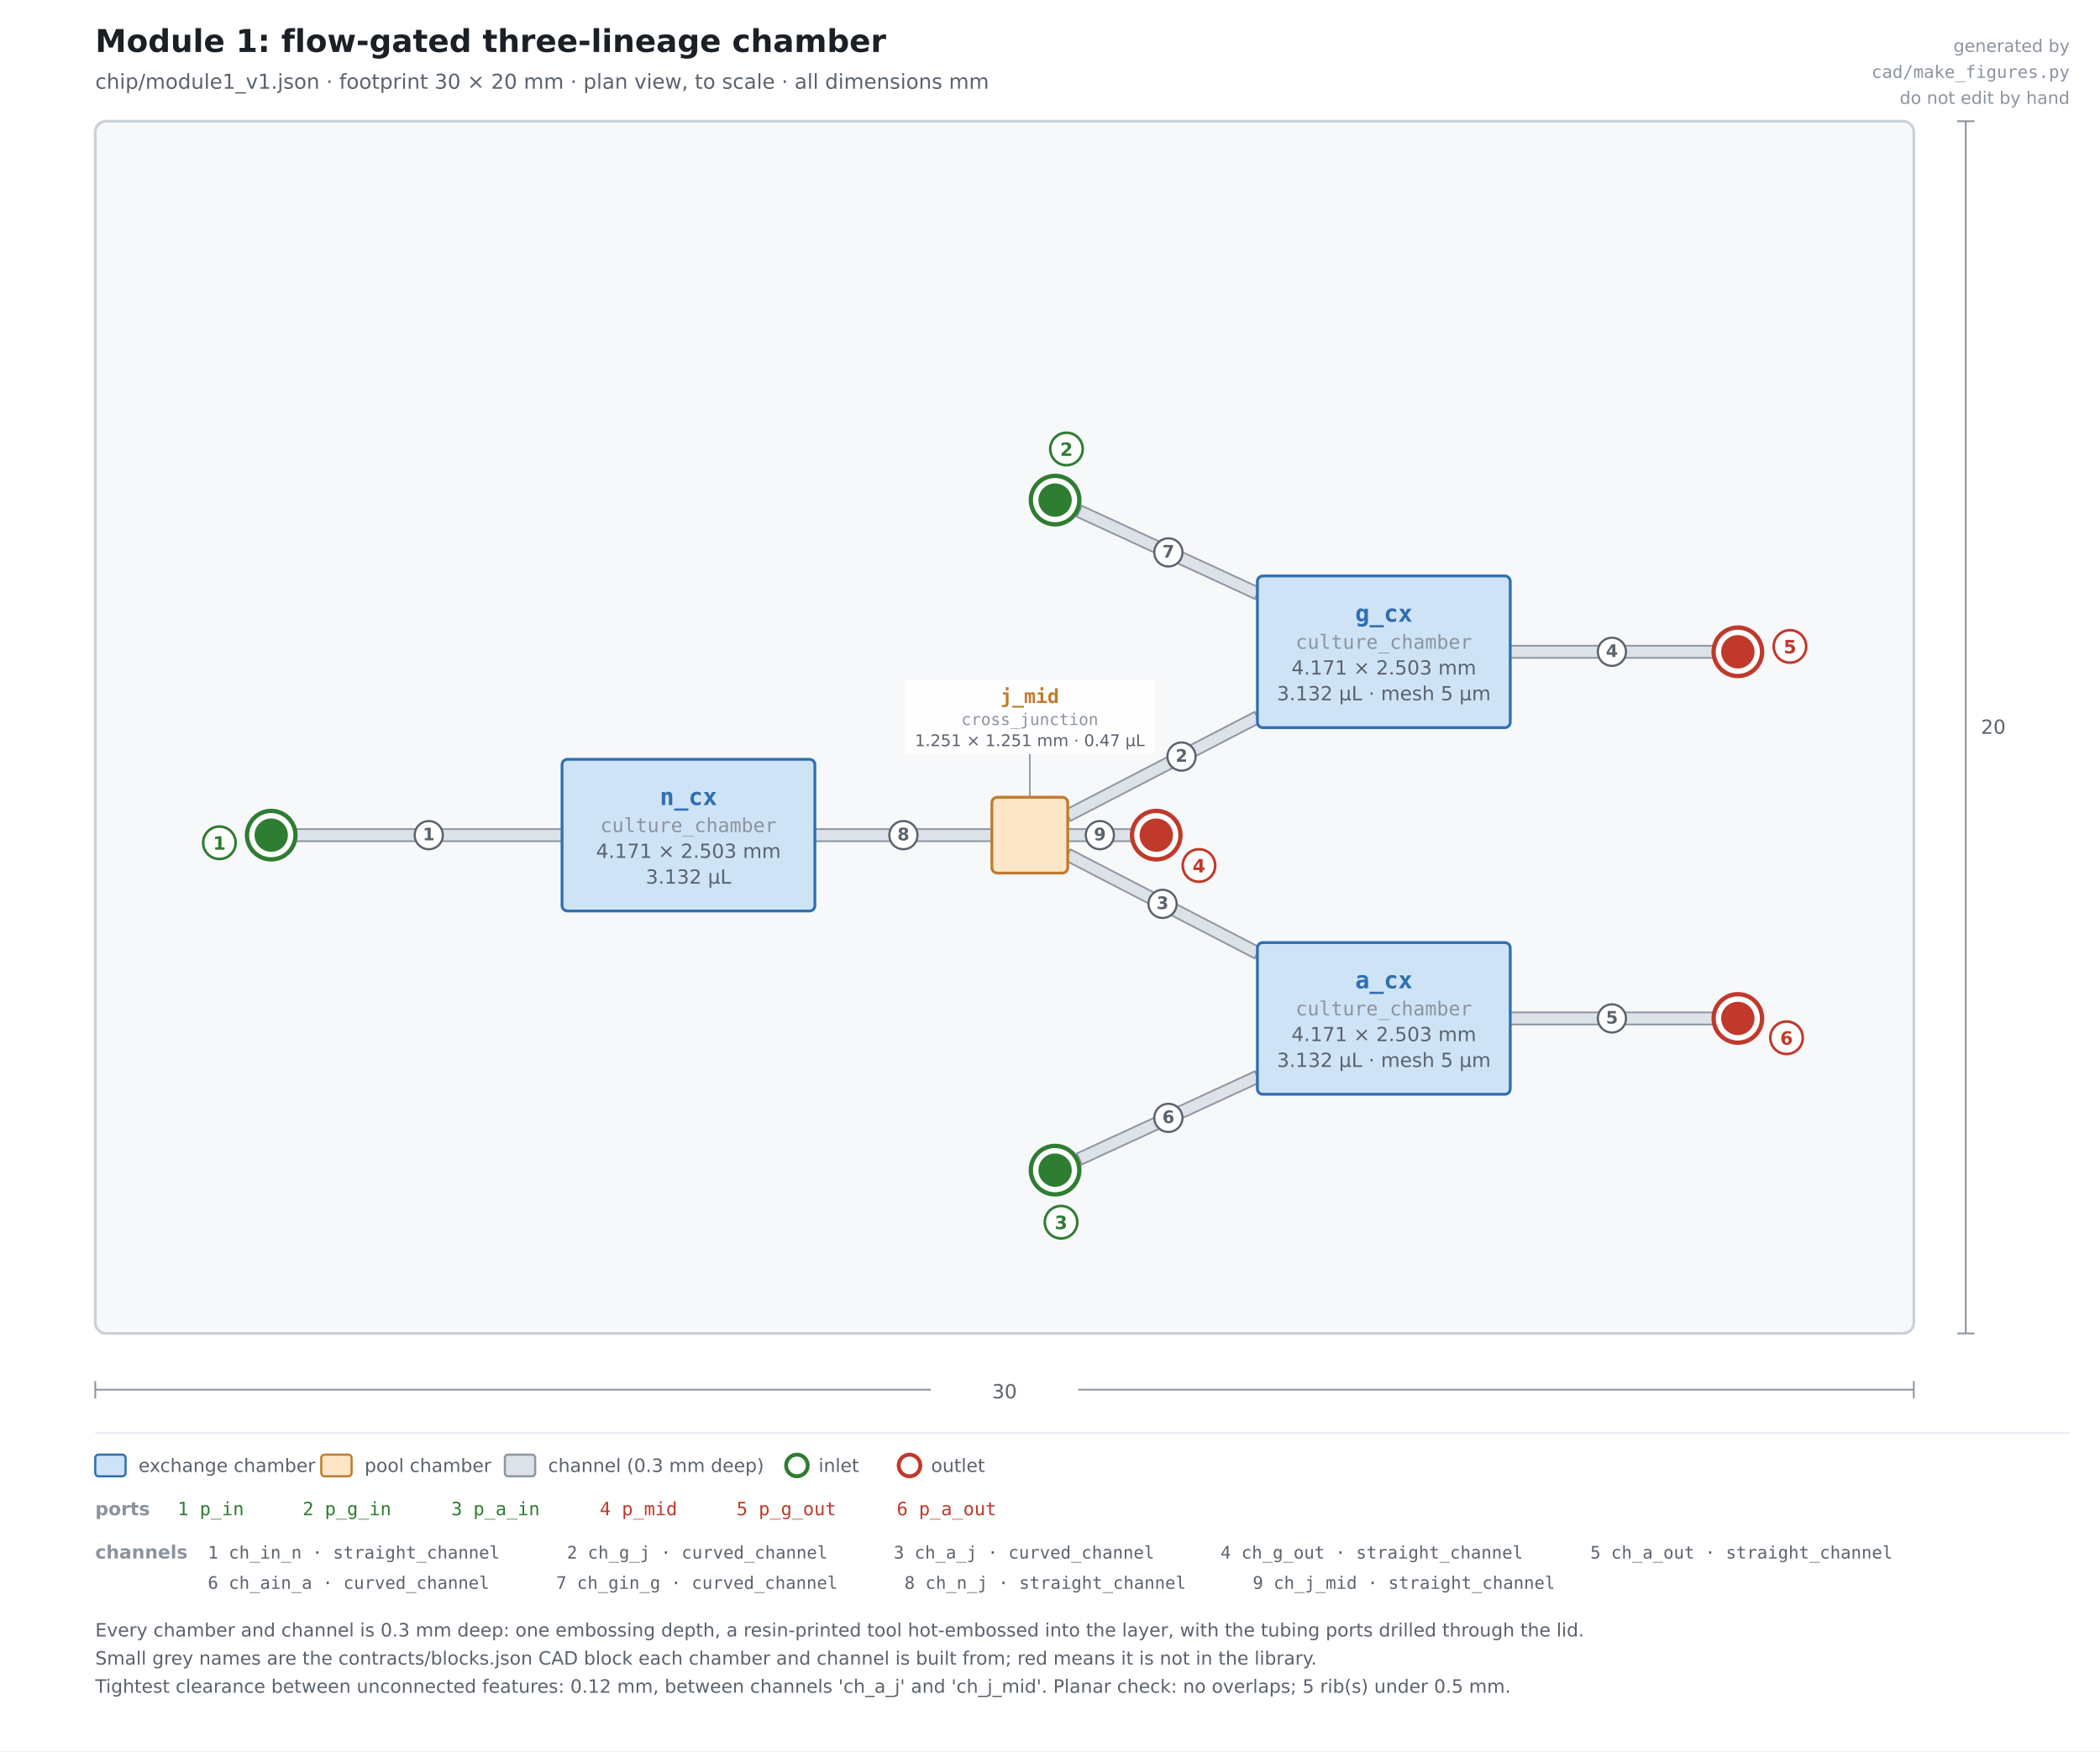
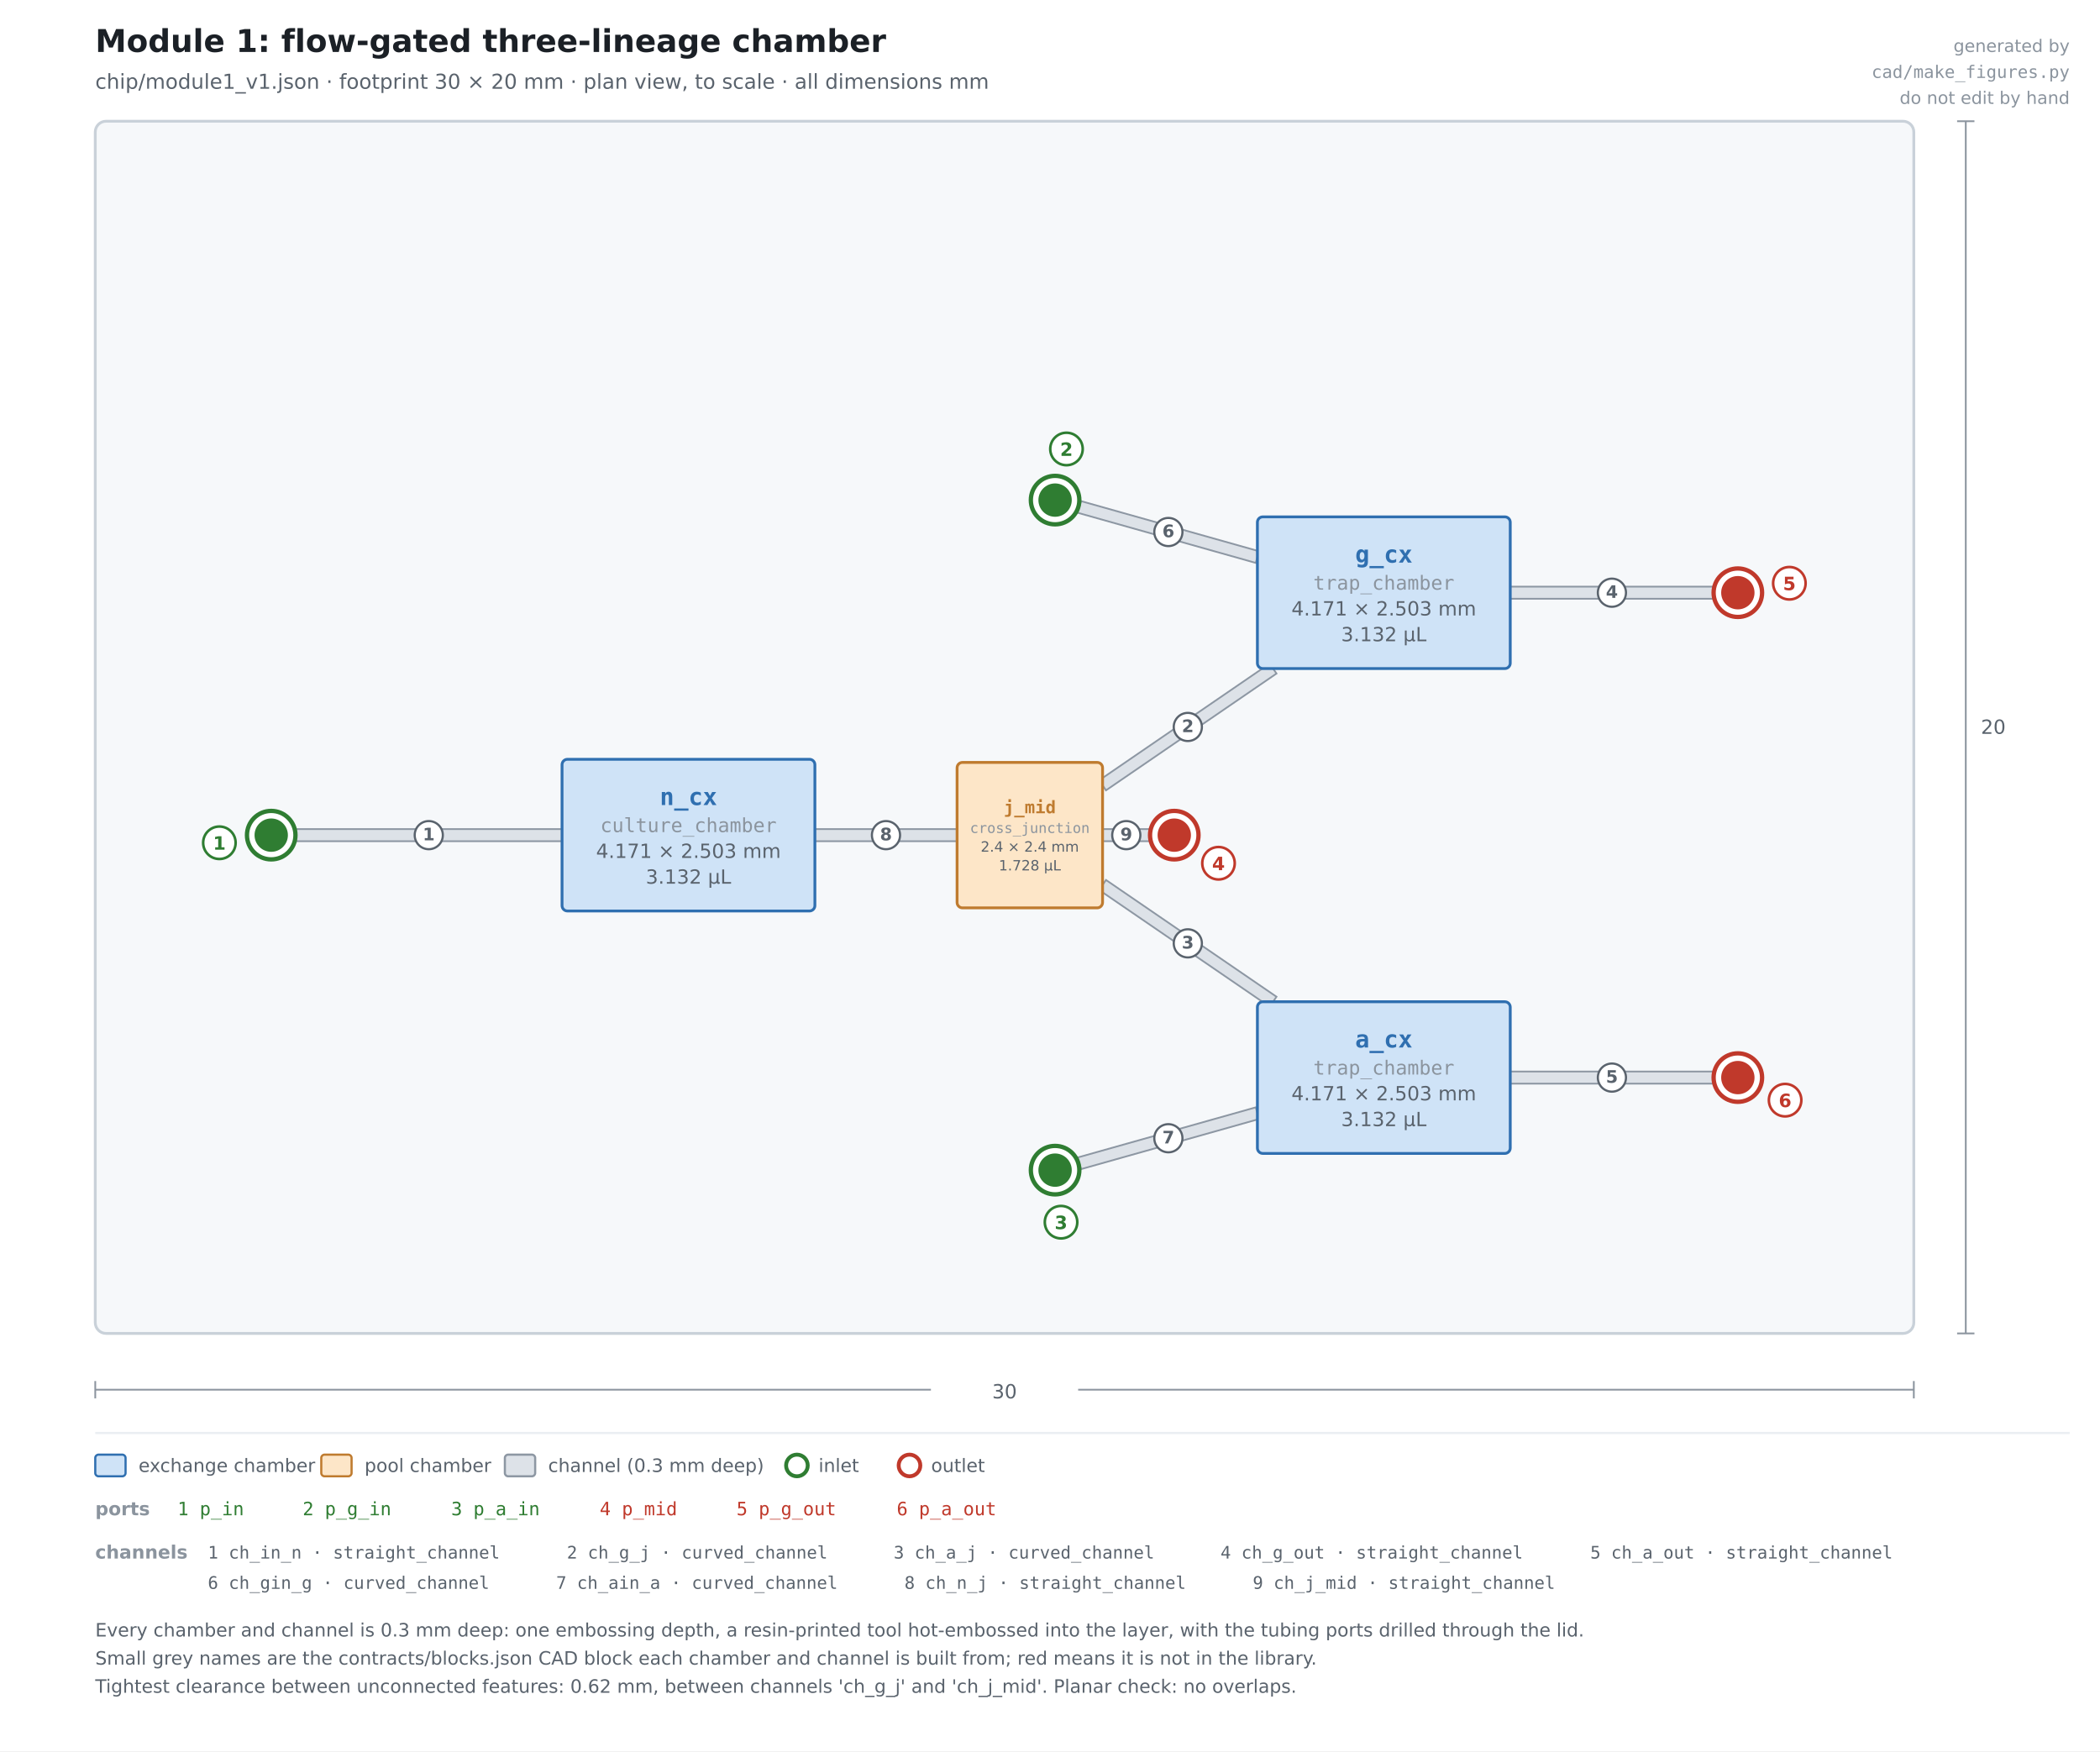
<svg xmlns="http://www.w3.org/2000/svg" width="970" height="809" viewBox="0 0 970 809" role="img" aria-label="module1_v1: plan view">
  <rect width="970" height="809" fill="#ffffff" />
  <text x="44" y="24" font-family="DejaVu Sans, Helvetica, Arial, sans-serif" font-size="14.5" fill="#1b2026" text-anchor="start" font-weight="bold">Module 1: flow-gated three-lineage chamber</text>
  <text x="44" y="41" font-family="DejaVu Sans, Helvetica, Arial, sans-serif" font-size="9.5" fill="#5a636d" text-anchor="start">chip/module1_v1.json   ·   footprint 30 × 20 mm   ·   plan view, to scale   ·   all dimensions mm</text>
  <text x="956" y="24" font-family="DejaVu Sans, Helvetica, Arial, sans-serif" font-size="8" fill="#8b949e" text-anchor="end">generated by</text>
  <text x="956" y="36" font-family="ui-monospace, SFMono-Regular, Menlo, monospace" font-size="8" fill="#8b949e" text-anchor="end">cad/make_figures.py</text>
  <text x="956" y="48" font-family="DejaVu Sans, Helvetica, Arial, sans-serif" font-size="8" fill="#8b949e" text-anchor="end">do not edit by hand</text>
  <rect x="44" y="56" width="840" height="560" fill="#f6f8fa" stroke="#c9d1d9" stroke-width="1.3" rx="5" />
  <polygon points="136.48,383.01 259.61,383.01 259.61,388.61 136.48,388.61" fill="#dde2e8" stroke="#8d97a3" stroke-width="0.8" />
-   <polygon points="499.73,233.66 581.98,271.62 579.63,276.7 497.38,238.74" fill="#dde2e8" stroke="#8d97a3" stroke-width="0.8" />
-   <polygon points="497.38,532.86 579.63,494.89 581.98,499.98 499.73,537.94" fill="#dde2e8" stroke="#8d97a3" stroke-width="0.8" />
-   <polygon points="376.4,383.01 458.16,383.01 458.16,388.61 376.4,388.61" fill="#dde2e8" stroke="#8d97a3" stroke-width="0.8" />
-   <polygon points="582.09,333.85 494.48,379.23 491.9,374.25 579.51,328.87" fill="#dde2e8" stroke="#8d97a3" stroke-width="0.8" />
-   <polygon points="579.51,442.73 491.9,397.37 494.48,392.39 582.09,437.76" fill="#dde2e8" stroke="#8d97a3" stroke-width="0.8" />
-   <polygon points="493.19,383.01 522.88,383.01 522.88,388.61 493.19,388.61" fill="#dde2e8" stroke="#8d97a3" stroke-width="0.8" />
-   <polygon points="697.59,298.31 791.52,298.31 791.52,303.91 697.59,303.91" fill="#dde2e8" stroke="#8d97a3" stroke-width="0.8" />
-   <polygon points="697.59,467.68 791.52,467.68 791.52,473.28 697.59,473.28" fill="#dde2e8" stroke="#8d97a3" stroke-width="0.8" />
+   <polygon points="499.31,231.49 581.56,254.66 580.04,260.05 497.79,236.88" fill="#dde2e8" stroke="#8d97a3" stroke-width="0.8" />
+   <polygon points="497.79,534.72 580.04,511.56 581.56,516.95 499.31,540.11" fill="#dde2e8" stroke="#8d97a3" stroke-width="0.8" />
+   <polygon points="376.4,383.01 442.08,383.01 442.08,388.61 376.4,388.61" fill="#dde2e8" stroke="#8d97a3" stroke-width="0.8" />
+   <polygon points="589.62,311.16 510.86,365.11 507.69,360.49 586.45,306.54" fill="#dde2e8" stroke="#8d97a3" stroke-width="0.8" />
+   <polygon points="586.45,465.08 507.69,411.14 510.86,406.52 589.62,460.46" fill="#dde2e8" stroke="#8d97a3" stroke-width="0.8" />
+   <polygon points="509.28,383.01 531.2,383.01 531.2,388.61 509.28,388.61" fill="#dde2e8" stroke="#8d97a3" stroke-width="0.8" />
+   <polygon points="697.59,271.01 791.52,271.01 791.52,276.61 697.59,276.61" fill="#dde2e8" stroke="#8d97a3" stroke-width="0.8" />
+   <polygon points="697.59,495.01 791.52,495.01 791.52,500.61 697.59,500.61" fill="#dde2e8" stroke="#8d97a3" stroke-width="0.8" />
  <rect x="259.61" y="350.77" width="116.79" height="70.08" fill="#cfe3f7" stroke="#2f6fb0" stroke-width="1.3" rx="2.5" />
  <text x="318.01" y="371.91" font-family="ui-monospace, SFMono-Regular, Menlo, monospace" font-size="11" fill="#2f6fb0" text-anchor="middle" font-weight="bold">n_cx</text>
  <text x="318.01" y="384.41" font-family="ui-monospace, SFMono-Regular, Menlo, monospace" font-size="9.02" fill="#8b949e" text-anchor="middle">culture_chamber</text>
  <text x="318.01" y="396.32" font-family="DejaVu Sans, Helvetica, Arial, sans-serif" font-size="9.02" fill="#5a636d" text-anchor="middle">4.171 × 2.503 mm</text>
  <text x="318.01" y="408.23" font-family="DejaVu Sans, Helvetica, Arial, sans-serif" font-size="9.02" fill="#5a636d" text-anchor="middle">3.132 µL</text>
-   <rect x="580.8" y="266.07" width="116.79" height="70.08" fill="#cfe3f7" stroke="#2f6fb0" stroke-width="1.3" rx="2.5" />
-   <text x="639.2" y="287.21" font-family="ui-monospace, SFMono-Regular, Menlo, monospace" font-size="11" fill="#2f6fb0" text-anchor="middle" font-weight="bold">g_cx</text>
-   <text x="639.2" y="299.71" font-family="ui-monospace, SFMono-Regular, Menlo, monospace" font-size="9.02" fill="#8b949e" text-anchor="middle">culture_chamber</text>
-   <text x="639.2" y="311.62" font-family="DejaVu Sans, Helvetica, Arial, sans-serif" font-size="9.02" fill="#5a636d" text-anchor="middle">4.171 × 2.503 mm</text>
-   <text x="639.2" y="323.53" font-family="DejaVu Sans, Helvetica, Arial, sans-serif" font-size="9.02" fill="#5a636d" text-anchor="middle">3.132 µL · mesh 5 µm</text>
-   <rect x="580.8" y="435.44" width="116.79" height="70.08" fill="#cfe3f7" stroke="#2f6fb0" stroke-width="1.3" rx="2.5" />
-   <text x="639.2" y="456.58" font-family="ui-monospace, SFMono-Regular, Menlo, monospace" font-size="11" fill="#2f6fb0" text-anchor="middle" font-weight="bold">a_cx</text>
-   <text x="639.2" y="469.08" font-family="ui-monospace, SFMono-Regular, Menlo, monospace" font-size="9.02" fill="#8b949e" text-anchor="middle">culture_chamber</text>
-   <text x="639.2" y="480.99" font-family="DejaVu Sans, Helvetica, Arial, sans-serif" font-size="9.02" fill="#5a636d" text-anchor="middle">4.171 × 2.503 mm</text>
-   <text x="639.2" y="492.9" font-family="DejaVu Sans, Helvetica, Arial, sans-serif" font-size="9.02" fill="#5a636d" text-anchor="middle">3.132 µL · mesh 5 µm</text>
-   <rect x="458.16" y="368.3" width="35.03" height="35.03" fill="#fde6c8" stroke="#bf7b2f" stroke-width="1.3" rx="2.5" />
-   <line x1="475.68" y1="348.3" x2="475.68" y2="368.3" stroke="#8b949e" stroke-width="0.7" />
-   <rect x="418.08" y="314.1" width="115.2" height="34.2" fill="#ffffff" stroke="none" opacity="0.92" />
-   <text x="475.68" y="324.78" font-family="ui-monospace, SFMono-Regular, Menlo, monospace" font-size="9" fill="#bf7b2f" text-anchor="middle" font-weight="bold">j_mid</text>
-   <text x="475.68" y="334.95" font-family="ui-monospace, SFMono-Regular, Menlo, monospace" font-size="7.5" fill="#8b949e" text-anchor="middle">cross_junction</text>
-   <text x="475.68" y="344.7" font-family="DejaVu Sans, Helvetica, Arial, sans-serif" font-size="7.5" fill="#5a636d" text-anchor="middle">1.251 × 1.251 mm · 0.47 µL</text>
+   <rect x="580.8" y="238.77" width="116.79" height="70.08" fill="#cfe3f7" stroke="#2f6fb0" stroke-width="1.3" rx="2.5" />
+   <text x="639.2" y="259.91" font-family="ui-monospace, SFMono-Regular, Menlo, monospace" font-size="11" fill="#2f6fb0" text-anchor="middle" font-weight="bold">g_cx</text>
+   <text x="639.2" y="272.41" font-family="ui-monospace, SFMono-Regular, Menlo, monospace" font-size="9.02" fill="#8b949e" text-anchor="middle">trap_chamber</text>
+   <text x="639.2" y="284.32" font-family="DejaVu Sans, Helvetica, Arial, sans-serif" font-size="9.02" fill="#5a636d" text-anchor="middle">4.171 × 2.503 mm</text>
+   <text x="639.2" y="296.23" font-family="DejaVu Sans, Helvetica, Arial, sans-serif" font-size="9.02" fill="#5a636d" text-anchor="middle">3.132 µL</text>
+   <rect x="580.8" y="462.77" width="116.79" height="70.08" fill="#cfe3f7" stroke="#2f6fb0" stroke-width="1.3" rx="2.5" />
+   <text x="639.2" y="483.91" font-family="ui-monospace, SFMono-Regular, Menlo, monospace" font-size="11" fill="#2f6fb0" text-anchor="middle" font-weight="bold">a_cx</text>
+   <text x="639.2" y="496.41" font-family="ui-monospace, SFMono-Regular, Menlo, monospace" font-size="9.02" fill="#8b949e" text-anchor="middle">trap_chamber</text>
+   <text x="639.2" y="508.32" font-family="DejaVu Sans, Helvetica, Arial, sans-serif" font-size="9.02" fill="#5a636d" text-anchor="middle">4.171 × 2.503 mm</text>
+   <text x="639.2" y="520.23" font-family="DejaVu Sans, Helvetica, Arial, sans-serif" font-size="9.02" fill="#5a636d" text-anchor="middle">3.132 µL</text>
+   <rect x="442.08" y="352.21" width="67.2" height="67.2" fill="#fde6c8" stroke="#bf7b2f" stroke-width="1.3" rx="2.5" />
+   <text x="475.68" y="375.7" font-family="ui-monospace, SFMono-Regular, Menlo, monospace" font-size="8" fill="#bf7b2f" text-anchor="middle" font-weight="bold">j_mid</text>
+   <text x="475.68" y="384.79" font-family="ui-monospace, SFMono-Regular, Menlo, monospace" font-size="6.56" fill="#8b949e" text-anchor="middle">cross_junction</text>
+   <text x="475.68" y="393.45" font-family="DejaVu Sans, Helvetica, Arial, sans-serif" font-size="6.56" fill="#5a636d" text-anchor="middle">2.4 × 2.4 mm</text>
+   <text x="475.68" y="402.11" font-family="DejaVu Sans, Helvetica, Arial, sans-serif" font-size="6.56" fill="#5a636d" text-anchor="middle">1.728 µL</text>
  <circle cx="125.28" cy="385.81" r="11.2" fill="#ffffff" stroke="#2f7d32" stroke-width="2" />
  <circle cx="125.28" cy="385.81" r="7.7" fill="#2f7d32" stroke="none" />
  <circle cx="101.34" cy="389.33" r="7.5" fill="#ffffff" stroke="#2f7d32" stroke-width="1.2" />
  <text x="101.34" y="392.53" font-family="DejaVu Sans, Helvetica, Arial, sans-serif" font-size="8.5" fill="#2f7d32" text-anchor="middle" font-weight="bold">1</text>
  <circle cx="487.35" cy="231.03" r="11.2" fill="#ffffff" stroke="#2f7d32" stroke-width="2" />
  <circle cx="487.35" cy="231.03" r="7.7" fill="#2f7d32" stroke="none" />
  <circle cx="492.61" cy="207.41" r="7.5" fill="#ffffff" stroke="#2f7d32" stroke-width="1.2" />
  <text x="492.61" y="210.61" font-family="DejaVu Sans, Helvetica, Arial, sans-serif" font-size="8.5" fill="#2f7d32" text-anchor="middle" font-weight="bold">2</text>
  <circle cx="487.35" cy="540.57" r="11.2" fill="#ffffff" stroke="#2f7d32" stroke-width="2" />
  <circle cx="487.35" cy="540.57" r="7.7" fill="#2f7d32" stroke="none" />
  <circle cx="490.1" cy="564.61" r="7.5" fill="#ffffff" stroke="#2f7d32" stroke-width="1.2" />
  <text x="490.1" y="567.81" font-family="DejaVu Sans, Helvetica, Arial, sans-serif" font-size="8.5" fill="#2f7d32" text-anchor="middle" font-weight="bold">3</text>
-   <circle cx="534.08" cy="385.81" r="11.2" fill="#ffffff" stroke="#c0392b" stroke-width="2" />
-   <circle cx="534.08" cy="385.81" r="7.7" fill="#c0392b" stroke="none" />
-   <circle cx="553.81" cy="399.83" r="7.5" fill="#ffffff" stroke="#c0392b" stroke-width="1.2" />
-   <text x="553.81" y="403.03" font-family="DejaVu Sans, Helvetica, Arial, sans-serif" font-size="8.5" fill="#c0392b" text-anchor="middle" font-weight="bold">4</text>
-   <circle cx="802.72" cy="301.11" r="11.2" fill="#ffffff" stroke="#c0392b" stroke-width="2" />
-   <circle cx="802.72" cy="301.11" r="7.7" fill="#c0392b" stroke="none" />
-   <circle cx="826.79" cy="298.63" r="7.5" fill="#ffffff" stroke="#c0392b" stroke-width="1.2" />
-   <text x="826.79" y="301.83" font-family="DejaVu Sans, Helvetica, Arial, sans-serif" font-size="8.5" fill="#c0392b" text-anchor="middle" font-weight="bold">5</text>
-   <circle cx="802.72" cy="470.48" r="11.2" fill="#ffffff" stroke="#c0392b" stroke-width="2" />
-   <circle cx="802.72" cy="470.48" r="7.7" fill="#c0392b" stroke="none" />
-   <circle cx="825.21" cy="479.41" r="7.5" fill="#ffffff" stroke="#c0392b" stroke-width="1.2" />
-   <text x="825.21" y="482.61" font-family="DejaVu Sans, Helvetica, Arial, sans-serif" font-size="8.5" fill="#c0392b" text-anchor="middle" font-weight="bold">6</text>
+   <circle cx="542.4" cy="385.81" r="11.2" fill="#ffffff" stroke="#c0392b" stroke-width="2" />
+   <circle cx="542.4" cy="385.81" r="7.7" fill="#c0392b" stroke="none" />
+   <circle cx="562.83" cy="398.79" r="7.5" fill="#ffffff" stroke="#c0392b" stroke-width="1.2" />
+   <text x="562.83" y="401.99" font-family="DejaVu Sans, Helvetica, Arial, sans-serif" font-size="8.5" fill="#c0392b" text-anchor="middle" font-weight="bold">4</text>
+   <circle cx="802.72" cy="273.81" r="11.2" fill="#ffffff" stroke="#c0392b" stroke-width="2" />
+   <circle cx="802.72" cy="273.81" r="7.7" fill="#c0392b" stroke="none" />
+   <circle cx="826.52" cy="269.44" r="7.5" fill="#ffffff" stroke="#c0392b" stroke-width="1.2" />
+   <text x="826.52" y="272.64" font-family="DejaVu Sans, Helvetica, Arial, sans-serif" font-size="8.5" fill="#c0392b" text-anchor="middle" font-weight="bold">5</text>
+   <circle cx="802.72" cy="497.81" r="11.2" fill="#ffffff" stroke="#c0392b" stroke-width="2" />
+   <circle cx="802.72" cy="497.81" r="7.7" fill="#c0392b" stroke="none" />
+   <circle cx="824.55" cy="508.24" r="7.5" fill="#ffffff" stroke="#c0392b" stroke-width="1.2" />
+   <text x="824.55" y="511.44" font-family="DejaVu Sans, Helvetica, Arial, sans-serif" font-size="8.5" fill="#c0392b" text-anchor="middle" font-weight="bold">6</text>
  <circle cx="198.05" cy="385.81" r="6.5" fill="#ffffff" stroke="#5a636d" stroke-width="1" />
  <text x="198.05" y="388.21" font-family="DejaVu Sans, Helvetica, Arial, sans-serif" font-size="8" fill="#5a636d" text-anchor="middle" font-weight="bold">1</text>
-   <circle cx="545.76" cy="349.51" r="6.5" fill="#ffffff" stroke="#5a636d" stroke-width="1" />
-   <text x="545.76" y="351.91" font-family="DejaVu Sans, Helvetica, Arial, sans-serif" font-size="8" fill="#5a636d" text-anchor="middle" font-weight="bold">2</text>
-   <circle cx="537" cy="417.56" r="6.5" fill="#ffffff" stroke="#5a636d" stroke-width="1" />
-   <text x="537" y="419.96" font-family="DejaVu Sans, Helvetica, Arial, sans-serif" font-size="8" fill="#5a636d" text-anchor="middle" font-weight="bold">3</text>
-   <circle cx="744.55" cy="301.11" r="6.5" fill="#ffffff" stroke="#5a636d" stroke-width="1" />
-   <text x="744.55" y="303.51" font-family="DejaVu Sans, Helvetica, Arial, sans-serif" font-size="8" fill="#5a636d" text-anchor="middle" font-weight="bold">4</text>
-   <circle cx="744.55" cy="470.48" r="6.5" fill="#ffffff" stroke="#5a636d" stroke-width="1" />
-   <text x="744.55" y="472.88" font-family="DejaVu Sans, Helvetica, Arial, sans-serif" font-size="8" fill="#5a636d" text-anchor="middle" font-weight="bold">5</text>
-   <circle cx="539.68" cy="516.42" r="6.5" fill="#ffffff" stroke="#5a636d" stroke-width="1" />
-   <text x="539.68" y="518.82" font-family="DejaVu Sans, Helvetica, Arial, sans-serif" font-size="8" fill="#5a636d" text-anchor="middle" font-weight="bold">6</text>
-   <circle cx="539.68" cy="255.18" r="6.5" fill="#ffffff" stroke="#5a636d" stroke-width="1" />
-   <text x="539.68" y="257.58" font-family="DejaVu Sans, Helvetica, Arial, sans-serif" font-size="8" fill="#5a636d" text-anchor="middle" font-weight="bold">7</text>
-   <circle cx="417.28" cy="385.81" r="6.5" fill="#ffffff" stroke="#5a636d" stroke-width="1" />
-   <text x="417.28" y="388.21" font-family="DejaVu Sans, Helvetica, Arial, sans-serif" font-size="8" fill="#5a636d" text-anchor="middle" font-weight="bold">8</text>
-   <circle cx="508.04" cy="385.81" r="6.5" fill="#ffffff" stroke="#5a636d" stroke-width="1" />
-   <text x="508.04" y="388.21" font-family="DejaVu Sans, Helvetica, Arial, sans-serif" font-size="8" fill="#5a636d" text-anchor="middle" font-weight="bold">9</text>
+   <circle cx="548.66" cy="335.83" r="6.5" fill="#ffffff" stroke="#5a636d" stroke-width="1" />
+   <text x="548.66" y="338.23" font-family="DejaVu Sans, Helvetica, Arial, sans-serif" font-size="8" fill="#5a636d" text-anchor="middle" font-weight="bold">2</text>
+   <circle cx="548.66" cy="435.8" r="6.5" fill="#ffffff" stroke="#5a636d" stroke-width="1" />
+   <text x="548.66" y="438.2" font-family="DejaVu Sans, Helvetica, Arial, sans-serif" font-size="8" fill="#5a636d" text-anchor="middle" font-weight="bold">3</text>
+   <circle cx="744.55" cy="273.81" r="6.5" fill="#ffffff" stroke="#5a636d" stroke-width="1" />
+   <text x="744.55" y="276.21" font-family="DejaVu Sans, Helvetica, Arial, sans-serif" font-size="8" fill="#5a636d" text-anchor="middle" font-weight="bold">4</text>
+   <circle cx="744.55" cy="497.81" r="6.5" fill="#ffffff" stroke="#5a636d" stroke-width="1" />
+   <text x="744.55" y="500.21" font-family="DejaVu Sans, Helvetica, Arial, sans-serif" font-size="8" fill="#5a636d" text-anchor="middle" font-weight="bold">5</text>
+   <circle cx="539.68" cy="245.77" r="6.5" fill="#ffffff" stroke="#5a636d" stroke-width="1" />
+   <text x="539.68" y="248.17" font-family="DejaVu Sans, Helvetica, Arial, sans-serif" font-size="8" fill="#5a636d" text-anchor="middle" font-weight="bold">6</text>
+   <circle cx="539.68" cy="525.83" r="6.5" fill="#ffffff" stroke="#5a636d" stroke-width="1" />
+   <text x="539.68" y="528.23" font-family="DejaVu Sans, Helvetica, Arial, sans-serif" font-size="8" fill="#5a636d" text-anchor="middle" font-weight="bold">7</text>
+   <circle cx="409.24" cy="385.81" r="6.5" fill="#ffffff" stroke="#5a636d" stroke-width="1" />
+   <text x="409.24" y="388.21" font-family="DejaVu Sans, Helvetica, Arial, sans-serif" font-size="8" fill="#5a636d" text-anchor="middle" font-weight="bold">8</text>
+   <circle cx="520.24" cy="385.81" r="6.5" fill="#ffffff" stroke="#5a636d" stroke-width="1" />
+   <text x="520.24" y="388.21" font-family="DejaVu Sans, Helvetica, Arial, sans-serif" font-size="8" fill="#5a636d" text-anchor="middle" font-weight="bold">9</text>
  <line x1="44" y1="642" x2="884" y2="642" stroke="#8b949e" stroke-width="0.8" />
  <line x1="44" y1="638" x2="44" y2="646" stroke="#8b949e" stroke-width="0.8" />
  <line x1="884" y1="638" x2="884" y2="646" stroke="#8b949e" stroke-width="0.8" />
  <rect x="430" y="635" width="68" height="14" fill="#ffffff" stroke="none" />
  <text x="464" y="646" font-family="DejaVu Sans, Helvetica, Arial, sans-serif" font-size="9" fill="#5a636d" text-anchor="middle">30</text>
  <line x1="908" y1="56" x2="908" y2="616" stroke="#8b949e" stroke-width="0.8" />
  <line x1="904" y1="56" x2="912" y2="56" stroke="#8b949e" stroke-width="0.8" />
  <line x1="904" y1="616" x2="912" y2="616" stroke="#8b949e" stroke-width="0.8" />
  <text x="915" y="339" font-family="DejaVu Sans, Helvetica, Arial, sans-serif" font-size="9" fill="#5a636d" text-anchor="start">20</text>
  <line x1="44" y1="662" x2="956" y2="662" stroke="#eaeef2" stroke-width="1" />
  <rect x="44" y="672" width="14" height="10" fill="#cfe3f7" stroke="#2f6fb0" stroke-width="1" rx="1.5" />
  <text x="64" y="680" font-family="DejaVu Sans, Helvetica, Arial, sans-serif" font-size="8.5" fill="#5a636d" text-anchor="start">exchange chamber</text>
  <rect x="148.4" y="672" width="14" height="10" fill="#fde6c8" stroke="#bf7b2f" stroke-width="1" rx="1.5" />
  <text x="168.4" y="680" font-family="DejaVu Sans, Helvetica, Arial, sans-serif" font-size="8.5" fill="#5a636d" text-anchor="start">pool chamber</text>
  <rect x="233.2" y="672" width="14" height="10" fill="#dde2e8" stroke="#8d97a3" stroke-width="1" rx="1.5" />
  <text x="253.2" y="680" font-family="DejaVu Sans, Helvetica, Arial, sans-serif" font-size="8.5" fill="#5a636d" text-anchor="start">channel (0.3 mm deep)</text>
  <circle cx="368.1" cy="677" r="5" fill="#ffffff" stroke="#2f7d32" stroke-width="1.8" />
  <text x="378.1" y="680" font-family="DejaVu Sans, Helvetica, Arial, sans-serif" font-size="8.5" fill="#5a636d" text-anchor="start">inlet</text>
  <circle cx="420.1" cy="677" r="5" fill="#ffffff" stroke="#c0392b" stroke-width="1.8" />
  <text x="430.1" y="680" font-family="DejaVu Sans, Helvetica, Arial, sans-serif" font-size="8.5" fill="#5a636d" text-anchor="start">outlet</text>
  <text x="44" y="700" font-family="DejaVu Sans, Helvetica, Arial, sans-serif" font-size="8.5" fill="#8b949e" text-anchor="start" font-weight="bold">ports</text>
  <text x="82" y="700" font-family="ui-monospace, SFMono-Regular, Menlo, monospace" font-size="8.5" fill="#2f7d32" text-anchor="start">1  p_in</text>
  <text x="139.8" y="700" font-family="ui-monospace, SFMono-Regular, Menlo, monospace" font-size="8.5" fill="#2f7d32" text-anchor="start">2  p_g_in</text>
  <text x="208.4" y="700" font-family="ui-monospace, SFMono-Regular, Menlo, monospace" font-size="8.5" fill="#2f7d32" text-anchor="start">3  p_a_in</text>
  <text x="277" y="700" font-family="ui-monospace, SFMono-Regular, Menlo, monospace" font-size="8.5" fill="#c0392b" text-anchor="start">4  p_mid</text>
  <text x="340.2" y="700" font-family="ui-monospace, SFMono-Regular, Menlo, monospace" font-size="8.5" fill="#c0392b" text-anchor="start">5  p_g_out</text>
  <text x="414.2" y="700" font-family="ui-monospace, SFMono-Regular, Menlo, monospace" font-size="8.5" fill="#c0392b" text-anchor="start">6  p_a_out</text>
  <text x="44" y="720" font-family="DejaVu Sans, Helvetica, Arial, sans-serif" font-size="8.5" fill="#8b949e" text-anchor="start" font-weight="bold">channels</text>
  <text x="96" y="720" font-family="ui-monospace, SFMono-Regular, Menlo, monospace" font-size="8" fill="#5a636d" text-anchor="start">1  ch_in_n · straight_channel</text>
  <text x="261.84" y="720" font-family="ui-monospace, SFMono-Regular, Menlo, monospace" font-size="8" fill="#5a636d" text-anchor="start">2  ch_g_j · curved_channel</text>
  <text x="412.8" y="720" font-family="ui-monospace, SFMono-Regular, Menlo, monospace" font-size="8" fill="#5a636d" text-anchor="start">3  ch_a_j · curved_channel</text>
  <text x="563.76" y="720" font-family="ui-monospace, SFMono-Regular, Menlo, monospace" font-size="8" fill="#5a636d" text-anchor="start">4  ch_g_out · straight_channel</text>
  <text x="734.56" y="720" font-family="ui-monospace, SFMono-Regular, Menlo, monospace" font-size="8" fill="#5a636d" text-anchor="start">5  ch_a_out · straight_channel</text>
-   <text x="96" y="734" font-family="ui-monospace, SFMono-Regular, Menlo, monospace" font-size="8" fill="#5a636d" text-anchor="start">6  ch_ain_a · curved_channel</text>
-   <text x="256.88" y="734" font-family="ui-monospace, SFMono-Regular, Menlo, monospace" font-size="8" fill="#5a636d" text-anchor="start">7  ch_gin_g · curved_channel</text>
+   <text x="96" y="734" font-family="ui-monospace, SFMono-Regular, Menlo, monospace" font-size="8" fill="#5a636d" text-anchor="start">6  ch_gin_g · curved_channel</text>
+   <text x="256.88" y="734" font-family="ui-monospace, SFMono-Regular, Menlo, monospace" font-size="8" fill="#5a636d" text-anchor="start">7  ch_ain_a · curved_channel</text>
  <text x="417.76" y="734" font-family="ui-monospace, SFMono-Regular, Menlo, monospace" font-size="8" fill="#5a636d" text-anchor="start">8  ch_n_j · straight_channel</text>
  <text x="578.64" y="734" font-family="ui-monospace, SFMono-Regular, Menlo, monospace" font-size="8" fill="#5a636d" text-anchor="start">9  ch_j_mid · straight_channel</text>
  <text x="44" y="756" font-family="DejaVu Sans, Helvetica, Arial, sans-serif" font-size="8.5" fill="#5a636d" text-anchor="start">Every chamber and channel is 0.3 mm deep: one embossing depth, a resin-printed tool hot-embossed into the layer, with the tubing ports drilled through the lid.</text>
  <text x="44" y="769" font-family="DejaVu Sans, Helvetica, Arial, sans-serif" font-size="8.5" fill="#5a636d" text-anchor="start">Small grey names are the contracts/blocks.json CAD block each chamber and channel is built from; red means it is not in the library.</text>
-   <text x="44" y="782" font-family="DejaVu Sans, Helvetica, Arial, sans-serif" font-size="8.5" fill="#5a636d" text-anchor="start">Tightest clearance between unconnected features: 0.12 mm, between channels 'ch_a_j' and 'ch_j_mid'. Planar check: no overlaps; 5 rib(s) under 0.5 mm.</text>
+   <text x="44" y="782" font-family="DejaVu Sans, Helvetica, Arial, sans-serif" font-size="8.5" fill="#5a636d" text-anchor="start">Tightest clearance between unconnected features: 0.62 mm, between channels 'ch_g_j' and 'ch_j_mid'. Planar check: no overlaps.</text>
</svg>
